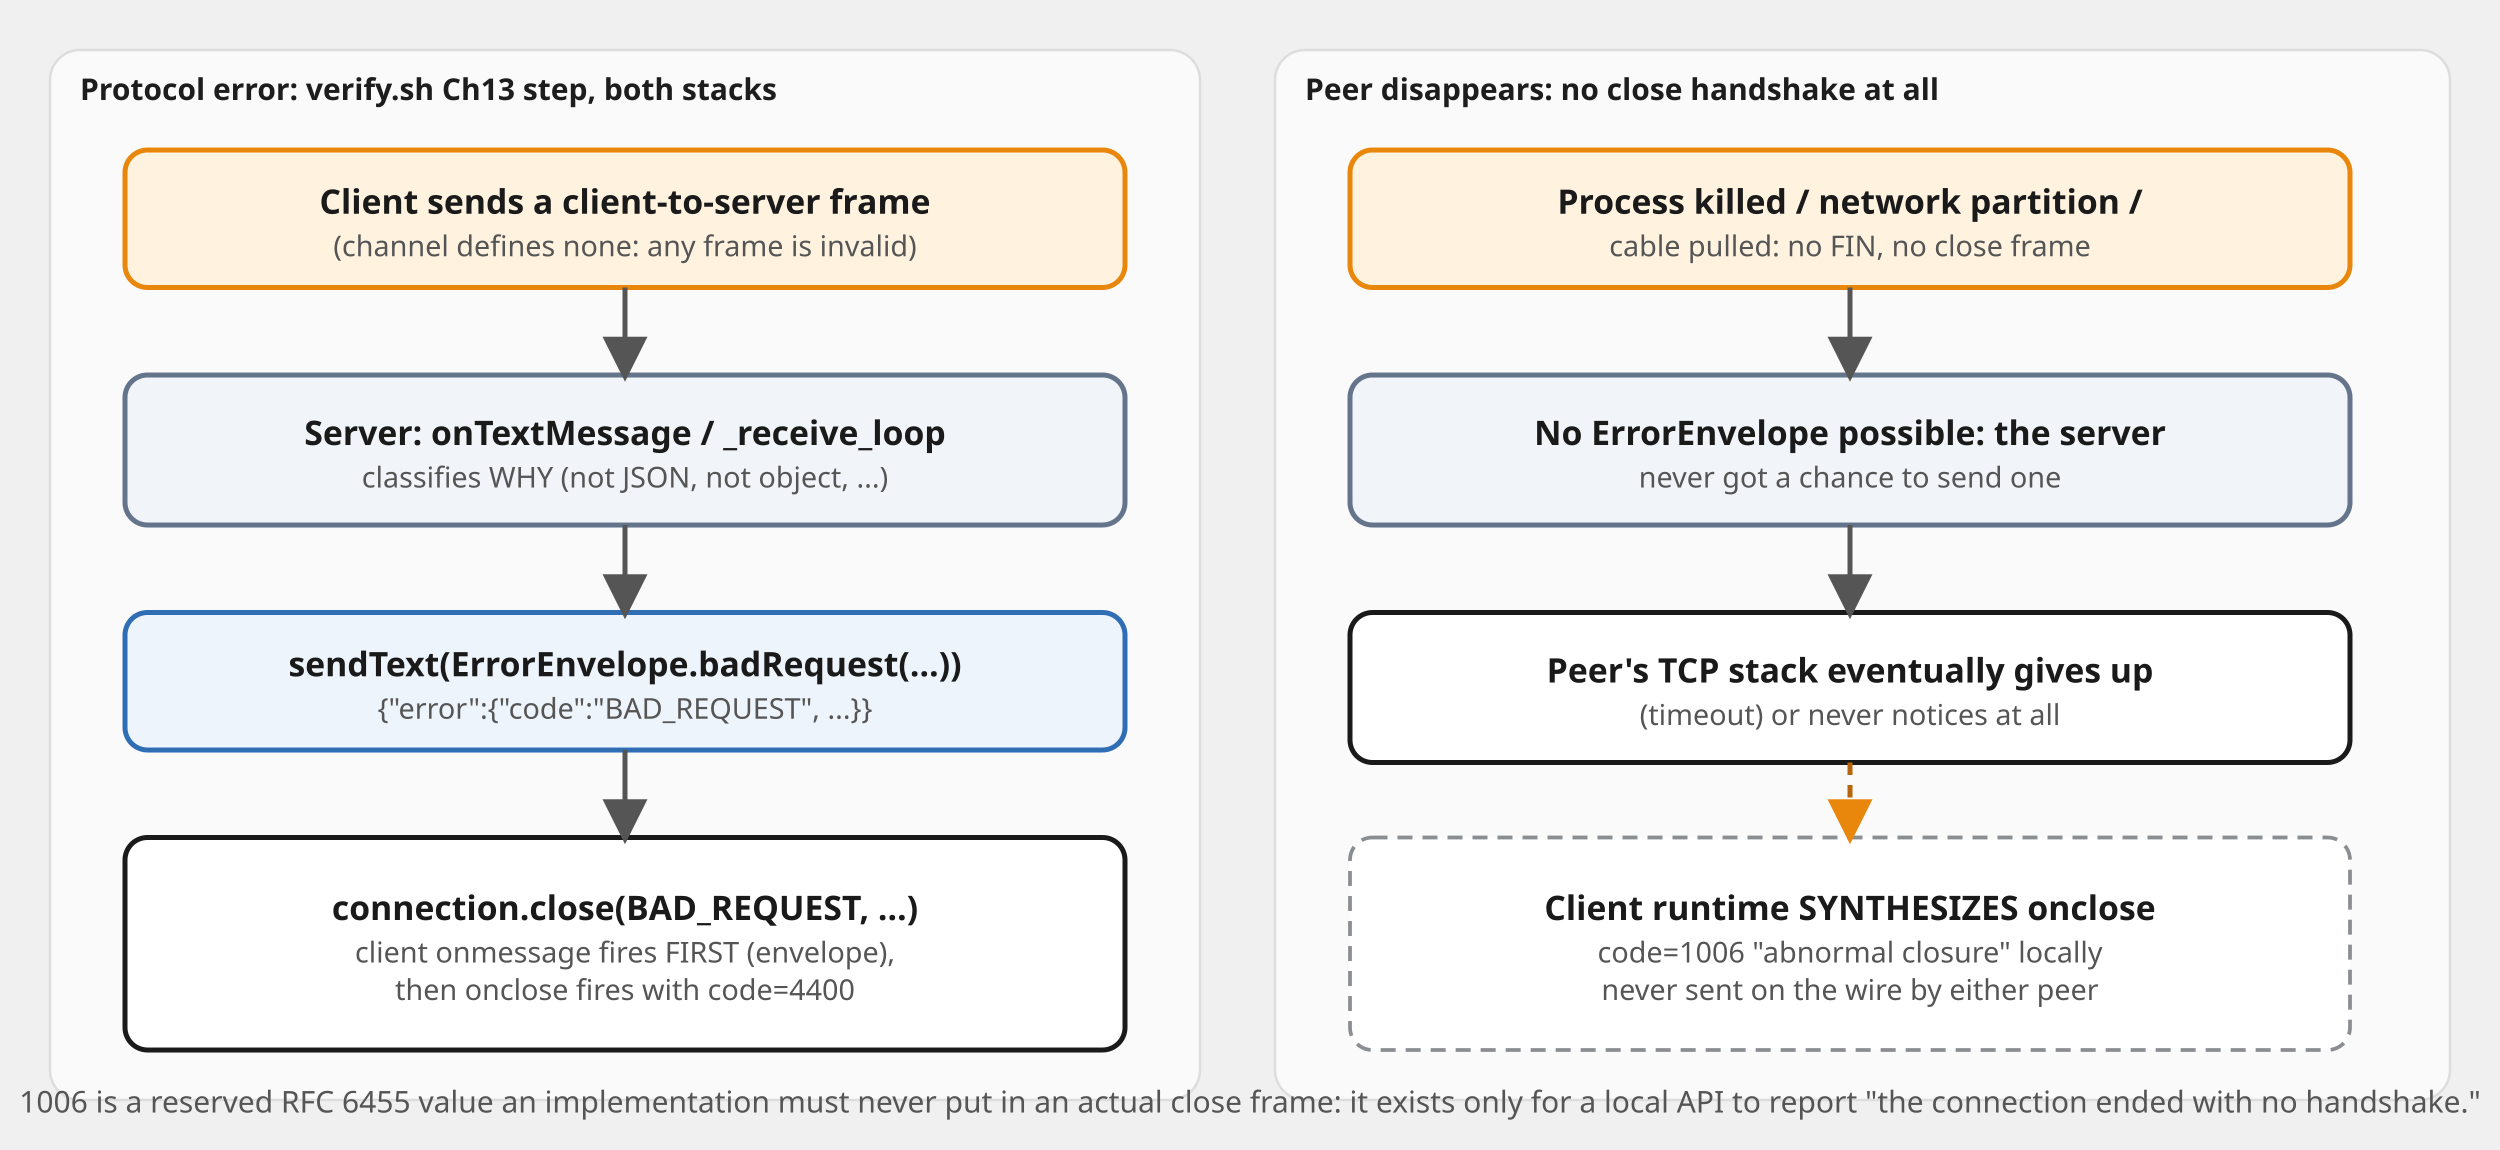
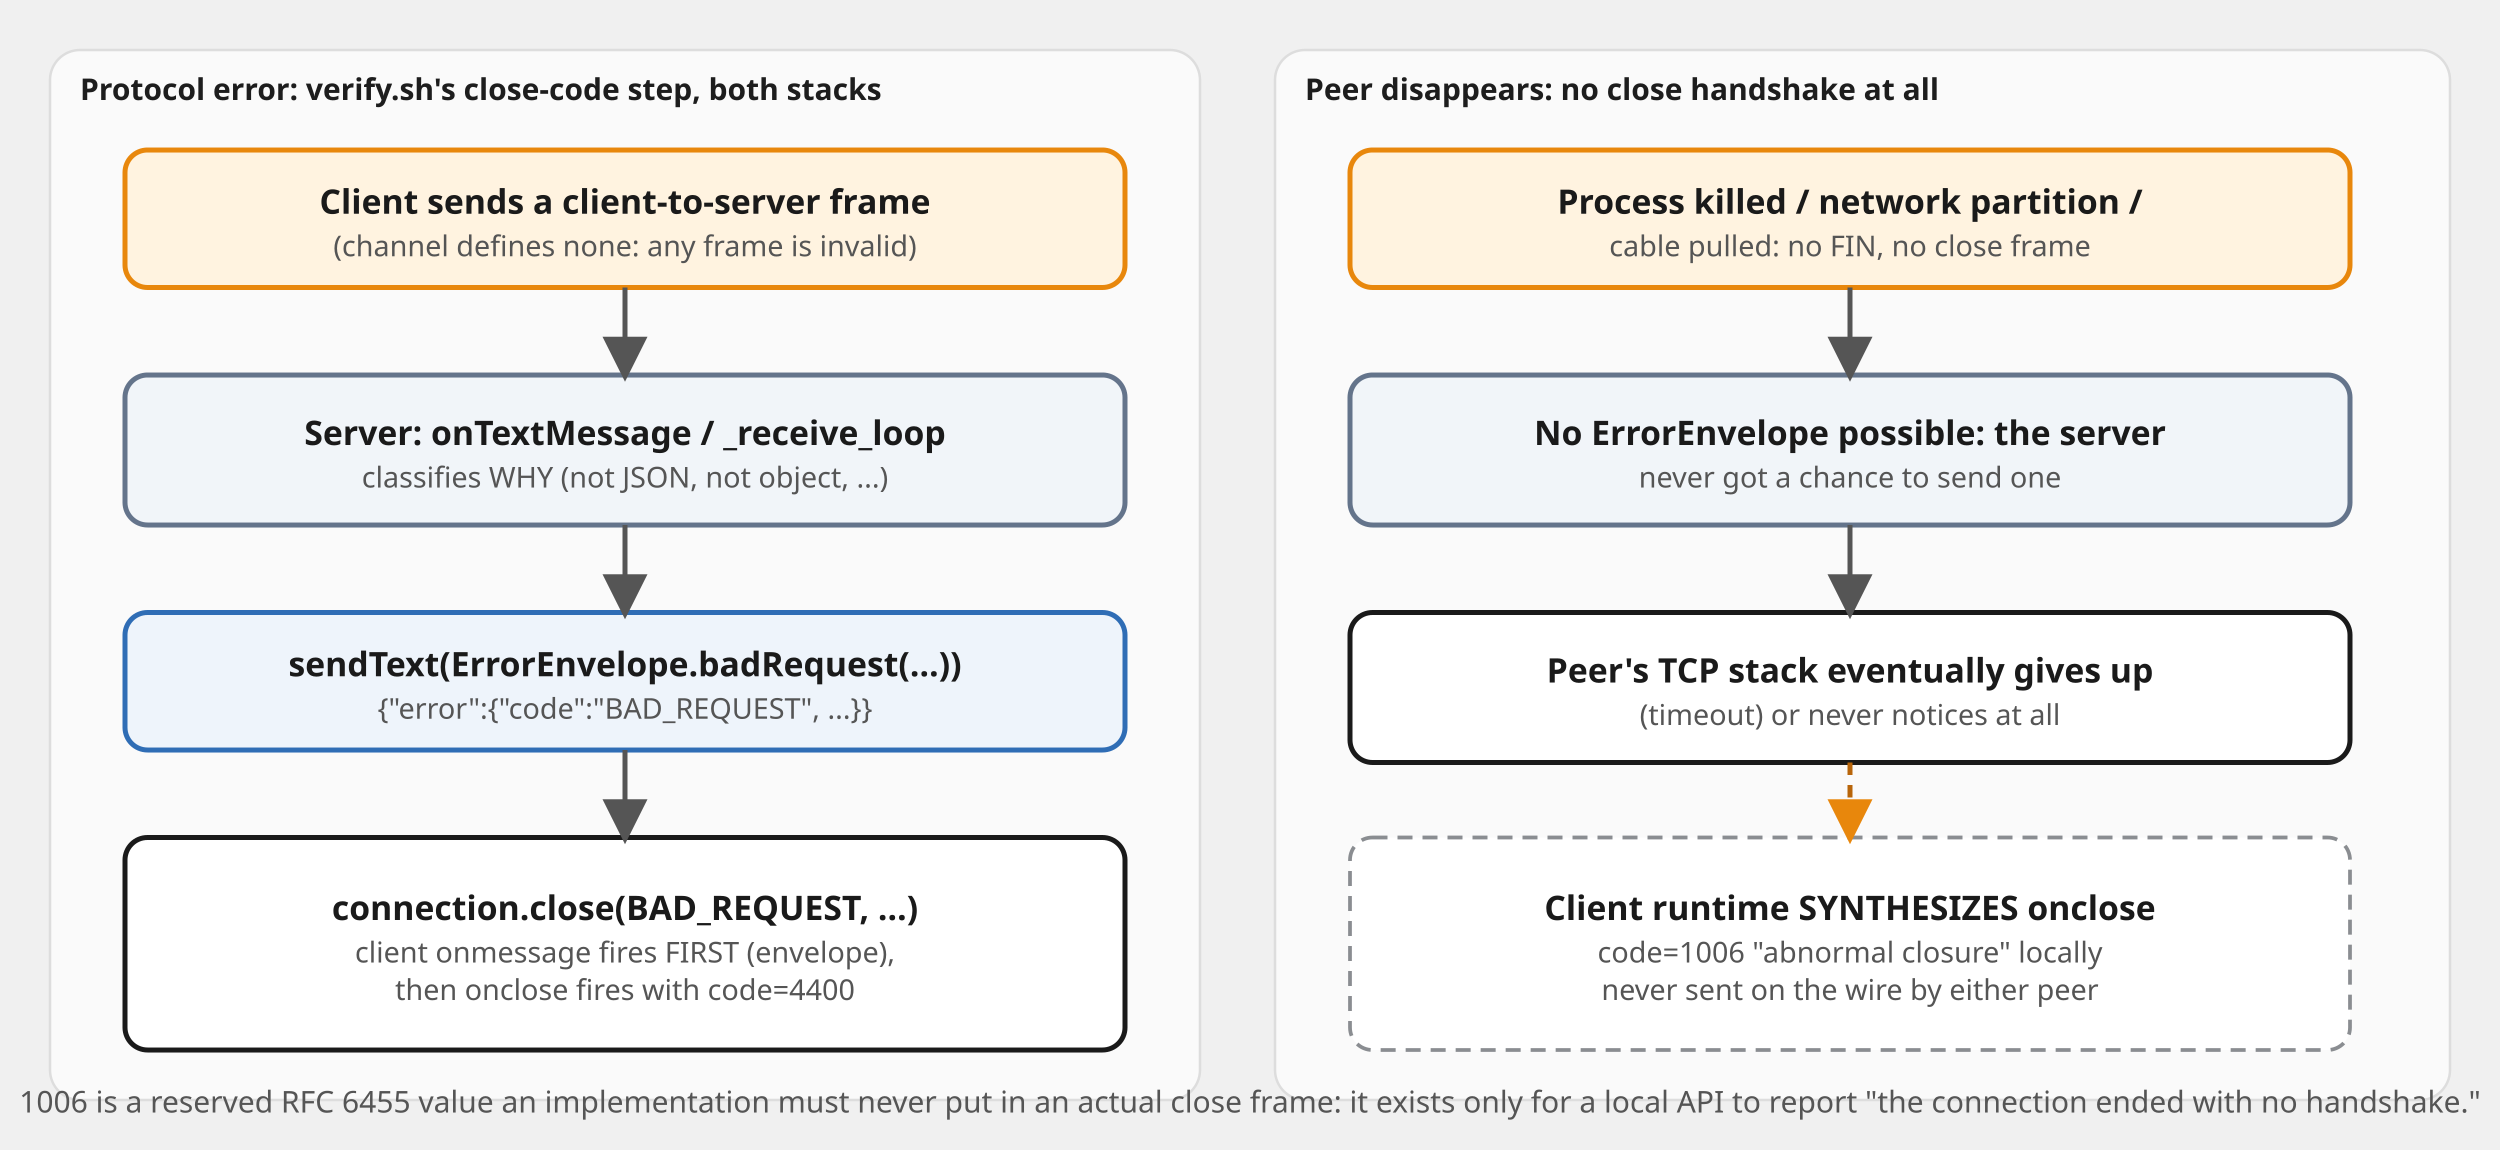
<svg xmlns="http://www.w3.org/2000/svg" viewBox="0 0 1000 460" font-family="'Red Hat Text', system-ui, sans-serif" role="img">
  <defs>
    <marker id="a" viewBox="0 0 10 10" refX="8.5" refY="5" markerWidth="9" markerHeight="9" orient="auto-start-reverse">
      <path d="M0,0 L10,5 L0,10 z" fill="#555" />
    </marker>
    <marker id="am" viewBox="0 0 10 10" refX="8.5" refY="5" markerWidth="9" markerHeight="9" orient="auto-start-reverse">
      <path d="M0,0 L10,5 L0,10 z" fill="#e8870c" />
    </marker>
  </defs>
  <rect x="20" y="20" width="460" height="420" rx="12" fill="#fafafa" stroke="#ddd" />
-   <text x="32" y="40" font-size="12" font-weight="700" fill="#1d1d1d">Protocol error: verify.sh Ch13 step, both stacks</text>
+   <text x="32" y="40" font-size="12" font-weight="700" fill="#1d1d1d">Protocol error: verify.sh's close-code step, both stacks</text>
  <rect x="510" y="20" width="470" height="420" rx="12" fill="#fafafa" stroke="#ddd" />
  <text x="522" y="40" font-size="12" font-weight="700" fill="#1d1d1d">Peer disappears: no close handshake at all</text>
  <rect x="50" y="60" width="400" height="55" rx="9" fill="#fff3e0" stroke="#e8870c" stroke-width="2" />
  <text x="250.0" y="85.5" font-size="13.5" font-weight="700" fill="#1a1a1a" text-anchor="middle">Client sends a client-to-server frame</text>
  <text x="250.0" y="102.5" font-size="11.5" fill="#555555" text-anchor="middle">(channel defines none: any frame is invalid)</text>
  <rect x="50" y="150" width="400" height="60" rx="9" fill="#f1f5f9" stroke="#64748b" stroke-width="2" />
  <text x="250.0" y="178.0" font-size="13.5" font-weight="700" fill="#1a1a1a" text-anchor="middle">Server: onTextMessage / _receive_loop</text>
  <text x="250.0" y="195.0" font-size="11.5" fill="#555555" text-anchor="middle">classifies WHY (not JSON, not object, ...)</text>
  <rect x="50" y="245" width="400" height="55" rx="9" fill="#eef4fb" stroke="#2f6db5" stroke-width="2" />
  <text x="250.0" y="270.5" font-size="13.5" font-weight="700" fill="#1a1a1a" text-anchor="middle">sendText(ErrorEnvelope.badRequest(...))</text>
  <text x="250.0" y="287.5" font-size="11.5" fill="#555555" text-anchor="middle">{"error":{"code":"BAD_REQUEST", ...}}</text>
  <rect x="50" y="335" width="400" height="85" rx="9" fill="#ffffff" stroke="#1a1a1a" stroke-width="2" />
  <text x="250.0" y="368.0" font-size="13.5" font-weight="700" fill="#1a1a1a" text-anchor="middle">connection.close(BAD_REQUEST, ...)</text>
  <text x="250.0" y="385.0" font-size="11.5" fill="#555555" text-anchor="middle">client onmessage fires FIRST (envelope),</text>
  <text x="250.0" y="400.0" font-size="11.5" fill="#555555" text-anchor="middle">then onclose fires with code=4400</text>
  <rect x="540" y="60" width="400" height="55" rx="9" fill="#fff3e0" stroke="#e8870c" stroke-width="2" />
  <text x="740.0" y="85.5" font-size="13.5" font-weight="700" fill="#1a1a1a" text-anchor="middle">Process killed / network partition /</text>
  <text x="740.0" y="102.5" font-size="11.5" fill="#555555" text-anchor="middle">cable pulled: no FIN, no close frame</text>
  <rect x="540" y="150" width="400" height="60" rx="9" fill="#f1f5f9" stroke="#64748b" stroke-width="2" />
  <text x="740.0" y="178.0" font-size="13.5" font-weight="700" fill="#1a1a1a" text-anchor="middle">No ErrorEnvelope possible: the server</text>
  <text x="740.0" y="195.0" font-size="11.5" fill="#555555" text-anchor="middle">never got a chance to send one</text>
  <rect x="540" y="245" width="400" height="60" rx="9" fill="#ffffff" stroke="#1a1a1a" stroke-width="2" />
  <text x="740.0" y="273.0" font-size="13.5" font-weight="700" fill="#1a1a1a" text-anchor="middle">Peer's TCP stack eventually gives up</text>
  <text x="740.0" y="290.0" font-size="11.5" fill="#555555" text-anchor="middle">(timeout) or never notices at all</text>
  <rect x="540" y="335" width="400" height="85" rx="9" fill="#ffffff" stroke="#8a8d91" stroke-width="1.5" stroke-dasharray="6 4" />
  <text x="740.0" y="368.0" font-size="13.5" font-weight="700" fill="#1a1a1a" text-anchor="middle">Client runtime SYNTHESIZES onclose</text>
  <text x="740.0" y="385.0" font-size="11.5" fill="#555555" text-anchor="middle">code=1006 "abnormal closure" locally</text>
  <text x="740.0" y="400.0" font-size="11.5" fill="#555555" text-anchor="middle">never sent on the wire by either peer</text>
  <path d="M250,115 L250,150" fill="none" stroke="#555" stroke-width="2" marker-end="url(#a)" />
  <path d="M250,210 L250,245" fill="none" stroke="#555" stroke-width="2" marker-end="url(#a)" />
  <path d="M250,300 L250,335" fill="none" stroke="#555" stroke-width="2" marker-end="url(#a)" />
  <path d="M740,115 L740,150" fill="none" stroke="#555" stroke-width="2" marker-end="url(#a)" />
  <path d="M740,210 L740,245" fill="none" stroke="#555" stroke-width="2" marker-end="url(#a)" />
  <path d="M740,305 L740,335" fill="none" stroke="#b8650a" stroke-width="2" stroke-dasharray="5 4" marker-end="url(#am)" />
  <text x="500" y="445" font-size="12" fill="#555555" text-anchor="middle">1006 is a reserved RFC 6455 value an implementation must never put in an actual close frame: it exists only for a local API to report "the connection ended with no handshake."</text>
</svg>
